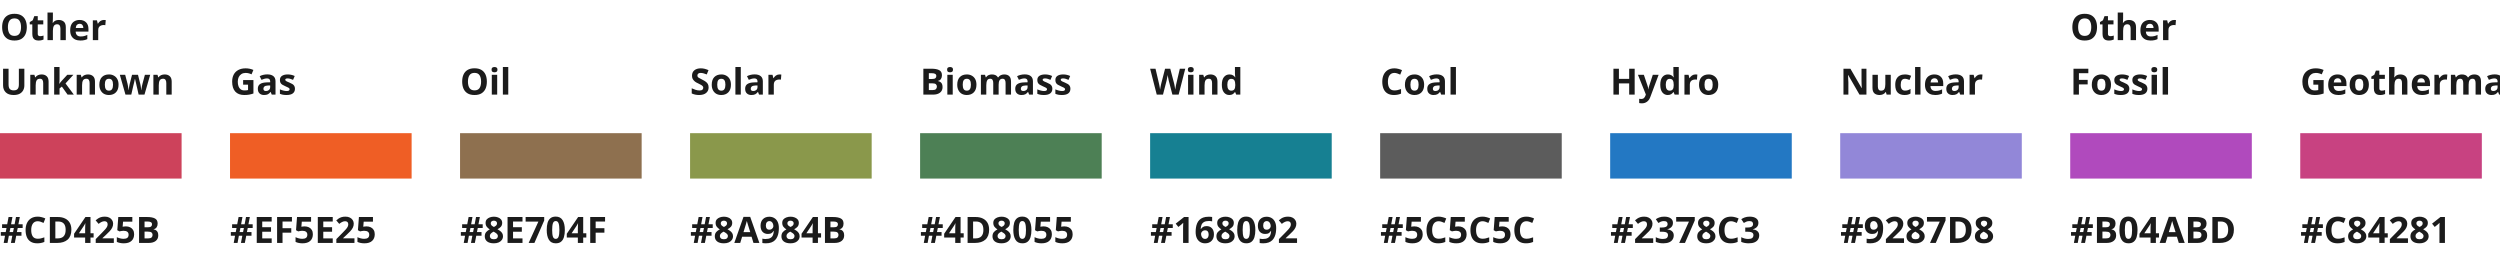
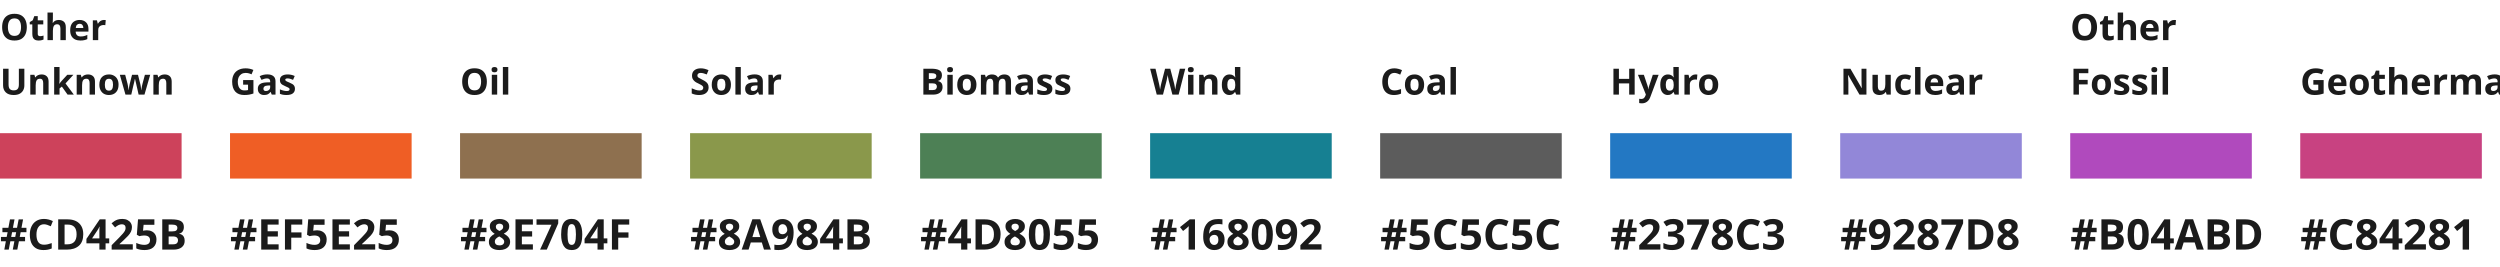
- <svg xmlns="http://www.w3.org/2000/svg" width="826" height="85" viewBox="0 0 826 85" fill="none">
+ <svg xmlns="http://www.w3.org/2000/svg" width="826" height="88" viewBox="0 0 826 88" fill="none">
  <text fill="#1B1B1B" xml:space="preserve" style="white-space: pre" font-family="Source Sans Pro" font-size="12" font-weight="600" letter-spacing="0em">
    <tspan x="0" y="13.266">Other </tspan>
    <tspan x="0" y="31.266">Unknown</tspan>
  </text>
  <text fill="#1B1B1B" xml:space="preserve" style="white-space: pre" font-family="Source Sans Pro" font-size="12" font-weight="600" letter-spacing="0em">
    <tspan x="76" y="31.266">Gas</tspan>
  </text>
  <text fill="#1B1B1B" xml:space="preserve" style="white-space: pre" font-family="Source Sans Pro" font-size="12" font-weight="600" letter-spacing="0em">
    <tspan x="152" y="31.266">Oil</tspan>
  </text>
  <text fill="#1B1B1B" xml:space="preserve" style="white-space: pre" font-family="Source Sans Pro" font-size="12" font-weight="600" letter-spacing="0em">
    <tspan x="228" y="31.266">Solar</tspan>
  </text>
  <text fill="#1B1B1B" xml:space="preserve" style="white-space: pre" font-family="Source Sans Pro" font-size="12" font-weight="600" letter-spacing="0em">
    <tspan x="304" y="31.266">Biomass</tspan>
  </text>
  <text fill="#1B1B1B" xml:space="preserve" style="white-space: pre" font-family="Source Sans Pro" font-size="12" font-weight="600" letter-spacing="0em">
    <tspan x="380" y="31.266">Wind</tspan>
  </text>
  <text fill="#1B1B1B" xml:space="preserve" style="white-space: pre" font-family="Source Sans Pro" font-size="12" font-weight="600" letter-spacing="0em">
    <tspan x="456" y="31.266">Coal</tspan>
  </text>
  <text fill="#1B1B1B" xml:space="preserve" style="white-space: pre" font-family="Source Sans Pro" font-size="12" font-weight="600" letter-spacing="0em">
    <tspan x="532" y="31.266">Hydro</tspan>
  </text>
  <text fill="#1B1B1B" xml:space="preserve" style="white-space: pre" font-family="Source Sans Pro" font-size="12" font-weight="600" letter-spacing="0em">
    <tspan x="608" y="31.266">Nuclear</tspan>
  </text>
  <text fill="#1B1B1B" xml:space="preserve" style="white-space: pre" font-family="Source Sans Pro" font-size="12" font-weight="600" letter-spacing="0em">
    <tspan x="684" y="13.266">Other </tspan>
    <tspan x="684" y="31.266">Fossil</tspan>
  </text>
  <text fill="#1B1B1B" xml:space="preserve" style="white-space: pre" font-family="Source Sans Pro" font-size="12" font-weight="600" letter-spacing="0em">
    <tspan x="760" y="31.266">Geothermal</tspan>
  </text>
  <rect width="60" height="15" transform="matrix(-1 8.74228e-08 8.74228e-08 1 820 44)" fill="#C84281" />
  <rect width="60" height="15" transform="matrix(-1 8.74228e-08 8.74228e-08 1 744 44)" fill="#B04ABD" />
  <rect width="60" height="15" transform="matrix(-1 8.74228e-08 8.74228e-08 1 668 44)" fill="#9287D8" />
  <rect width="60" height="15" transform="matrix(-1 8.74228e-08 8.74228e-08 1 592 44)" fill="#2378C3" />
  <rect width="60" height="15" transform="matrix(-1 8.74228e-08 8.74228e-08 1 516 44)" fill="#5C5C5C" />
  <rect width="60" height="15" transform="matrix(-1 6.56737e-08 1.16374e-07 1 440 44)" fill="#168092" />
  <rect width="60" height="15" transform="matrix(-1 6.56737e-08 1.16374e-07 1 364 44)" fill="#4D8055" />
  <rect width="60" height="15" transform="matrix(-1 6.56737e-08 1.16374e-07 1 288 44)" fill="#8A984B" />
  <rect width="60" height="15" transform="matrix(-1 6.56737e-08 1.16374e-07 1 212 44)" fill="#8E704F" />
  <rect width="60" height="15" transform="matrix(-1 6.56737e-08 1.16374e-07 1 136 44)" fill="#EF5E25" />
  <rect width="60" height="15" transform="matrix(-1 6.56737e-08 1.16374e-07 1 60 44)" fill="#CD425B" />
-   <text fill="#1B1B1B" xml:space="preserve" style="white-space: pre" font-family="Source Sans Pro" font-size="12" font-weight="600" letter-spacing="0em">
-     <tspan x="0" y="80.266">#CD425B</tspan>
+   <text fill="#1B1B1B" xml:space="preserve" style="white-space: pre" font-family="Source Sans Pro" font-size="14" font-weight="600" letter-spacing="0em">
+     <tspan x="0" y="82.477">#CD425B</tspan>
  </text>
-   <text fill="#1B1B1B" xml:space="preserve" style="white-space: pre" font-family="Source Sans Pro" font-size="12" font-weight="600" letter-spacing="0em">
-     <tspan x="76" y="80.266">#EF5E25</tspan>
+   <text fill="#1B1B1B" xml:space="preserve" style="white-space: pre" font-family="Source Sans Pro" font-size="14" font-weight="600" letter-spacing="0em">
+     <tspan x="76" y="82.477">#EF5E25</tspan>
  </text>
-   <text fill="#1B1B1B" xml:space="preserve" style="white-space: pre" font-family="Source Sans Pro" font-size="12" font-weight="600" letter-spacing="0em">
-     <tspan x="152" y="80.266">#8E704F</tspan>
+   <text fill="#1B1B1B" xml:space="preserve" style="white-space: pre" font-family="Source Sans Pro" font-size="14" font-weight="600" letter-spacing="0em">
+     <tspan x="152" y="82.477">#8E704F</tspan>
  </text>
-   <text fill="#1B1B1B" xml:space="preserve" style="white-space: pre" font-family="Source Sans Pro" font-size="12" font-weight="600" letter-spacing="0em">
-     <tspan x="228" y="80.266">#8A984B</tspan>
+   <text fill="#1B1B1B" xml:space="preserve" style="white-space: pre" font-family="Source Sans Pro" font-size="14" font-weight="600" letter-spacing="0em">
+     <tspan x="228" y="82.477">#8A984B</tspan>
  </text>
-   <text fill="#1B1B1B" xml:space="preserve" style="white-space: pre" font-family="Source Sans Pro" font-size="12" font-weight="600" letter-spacing="0em">
-     <tspan x="304" y="80.266">#4D8055</tspan>
+   <text fill="#1B1B1B" xml:space="preserve" style="white-space: pre" font-family="Source Sans Pro" font-size="14" font-weight="600" letter-spacing="0em">
+     <tspan x="304" y="82.477">#4D8055</tspan>
  </text>
-   <text fill="#1B1B1B" xml:space="preserve" style="white-space: pre" font-family="Source Sans Pro" font-size="12" font-weight="600" letter-spacing="0em">
-     <tspan x="380" y="80.266">#168092</tspan>
+   <text fill="#1B1B1B" xml:space="preserve" style="white-space: pre" font-family="Source Sans Pro" font-size="14" font-weight="600" letter-spacing="0em">
+     <tspan x="380" y="82.477">#168092</tspan>
  </text>
-   <text fill="#1B1B1B" xml:space="preserve" style="white-space: pre" font-family="Source Sans Pro" font-size="12" font-weight="600" letter-spacing="0em">
-     <tspan x="456" y="80.266">#5C5C5C</tspan>
+   <text fill="#1B1B1B" xml:space="preserve" style="white-space: pre" font-family="Source Sans Pro" font-size="14" font-weight="600" letter-spacing="0em">
+     <tspan x="456" y="82.477">#5C5C5C</tspan>
  </text>
-   <text fill="#1B1B1B" xml:space="preserve" style="white-space: pre" font-family="Source Sans Pro" font-size="12" font-weight="600" letter-spacing="0em">
-     <tspan x="532" y="80.266">#2378C3</tspan>
+   <text fill="#1B1B1B" xml:space="preserve" style="white-space: pre" font-family="Source Sans Pro" font-size="14" font-weight="600" letter-spacing="0em">
+     <tspan x="532" y="82.477">#2378C3</tspan>
  </text>
-   <text fill="#1B1B1B" xml:space="preserve" style="white-space: pre" font-family="Source Sans Pro" font-size="12" font-weight="600" letter-spacing="0em">
-     <tspan x="608" y="80.266">#9287D8</tspan>
+   <text fill="#1B1B1B" xml:space="preserve" style="white-space: pre" font-family="Source Sans Pro" font-size="14" font-weight="600" letter-spacing="0em">
+     <tspan x="608" y="82.477">#9287D8</tspan>
  </text>
-   <text fill="#1B1B1B" xml:space="preserve" style="white-space: pre" font-family="Source Sans Pro" font-size="12" font-weight="600" letter-spacing="0em">
-     <tspan x="684" y="80.266">#B04ABD</tspan>
+   <text fill="#1B1B1B" xml:space="preserve" style="white-space: pre" font-family="Source Sans Pro" font-size="14" font-weight="600" letter-spacing="0em">
+     <tspan x="684" y="82.477">#B04ABD</tspan>
  </text>
-   <text fill="#1B1B1B" xml:space="preserve" style="white-space: pre" font-family="Source Sans Pro" font-size="12" font-weight="600" letter-spacing="0em">
-     <tspan x="760" y="80.266">#C84281</tspan>
+   <text fill="#1B1B1B" xml:space="preserve" style="white-space: pre" font-family="Source Sans Pro" font-size="14" font-weight="600" letter-spacing="0em">
+     <tspan x="760" y="82.477">#C84281</tspan>
  </text>
</svg>
